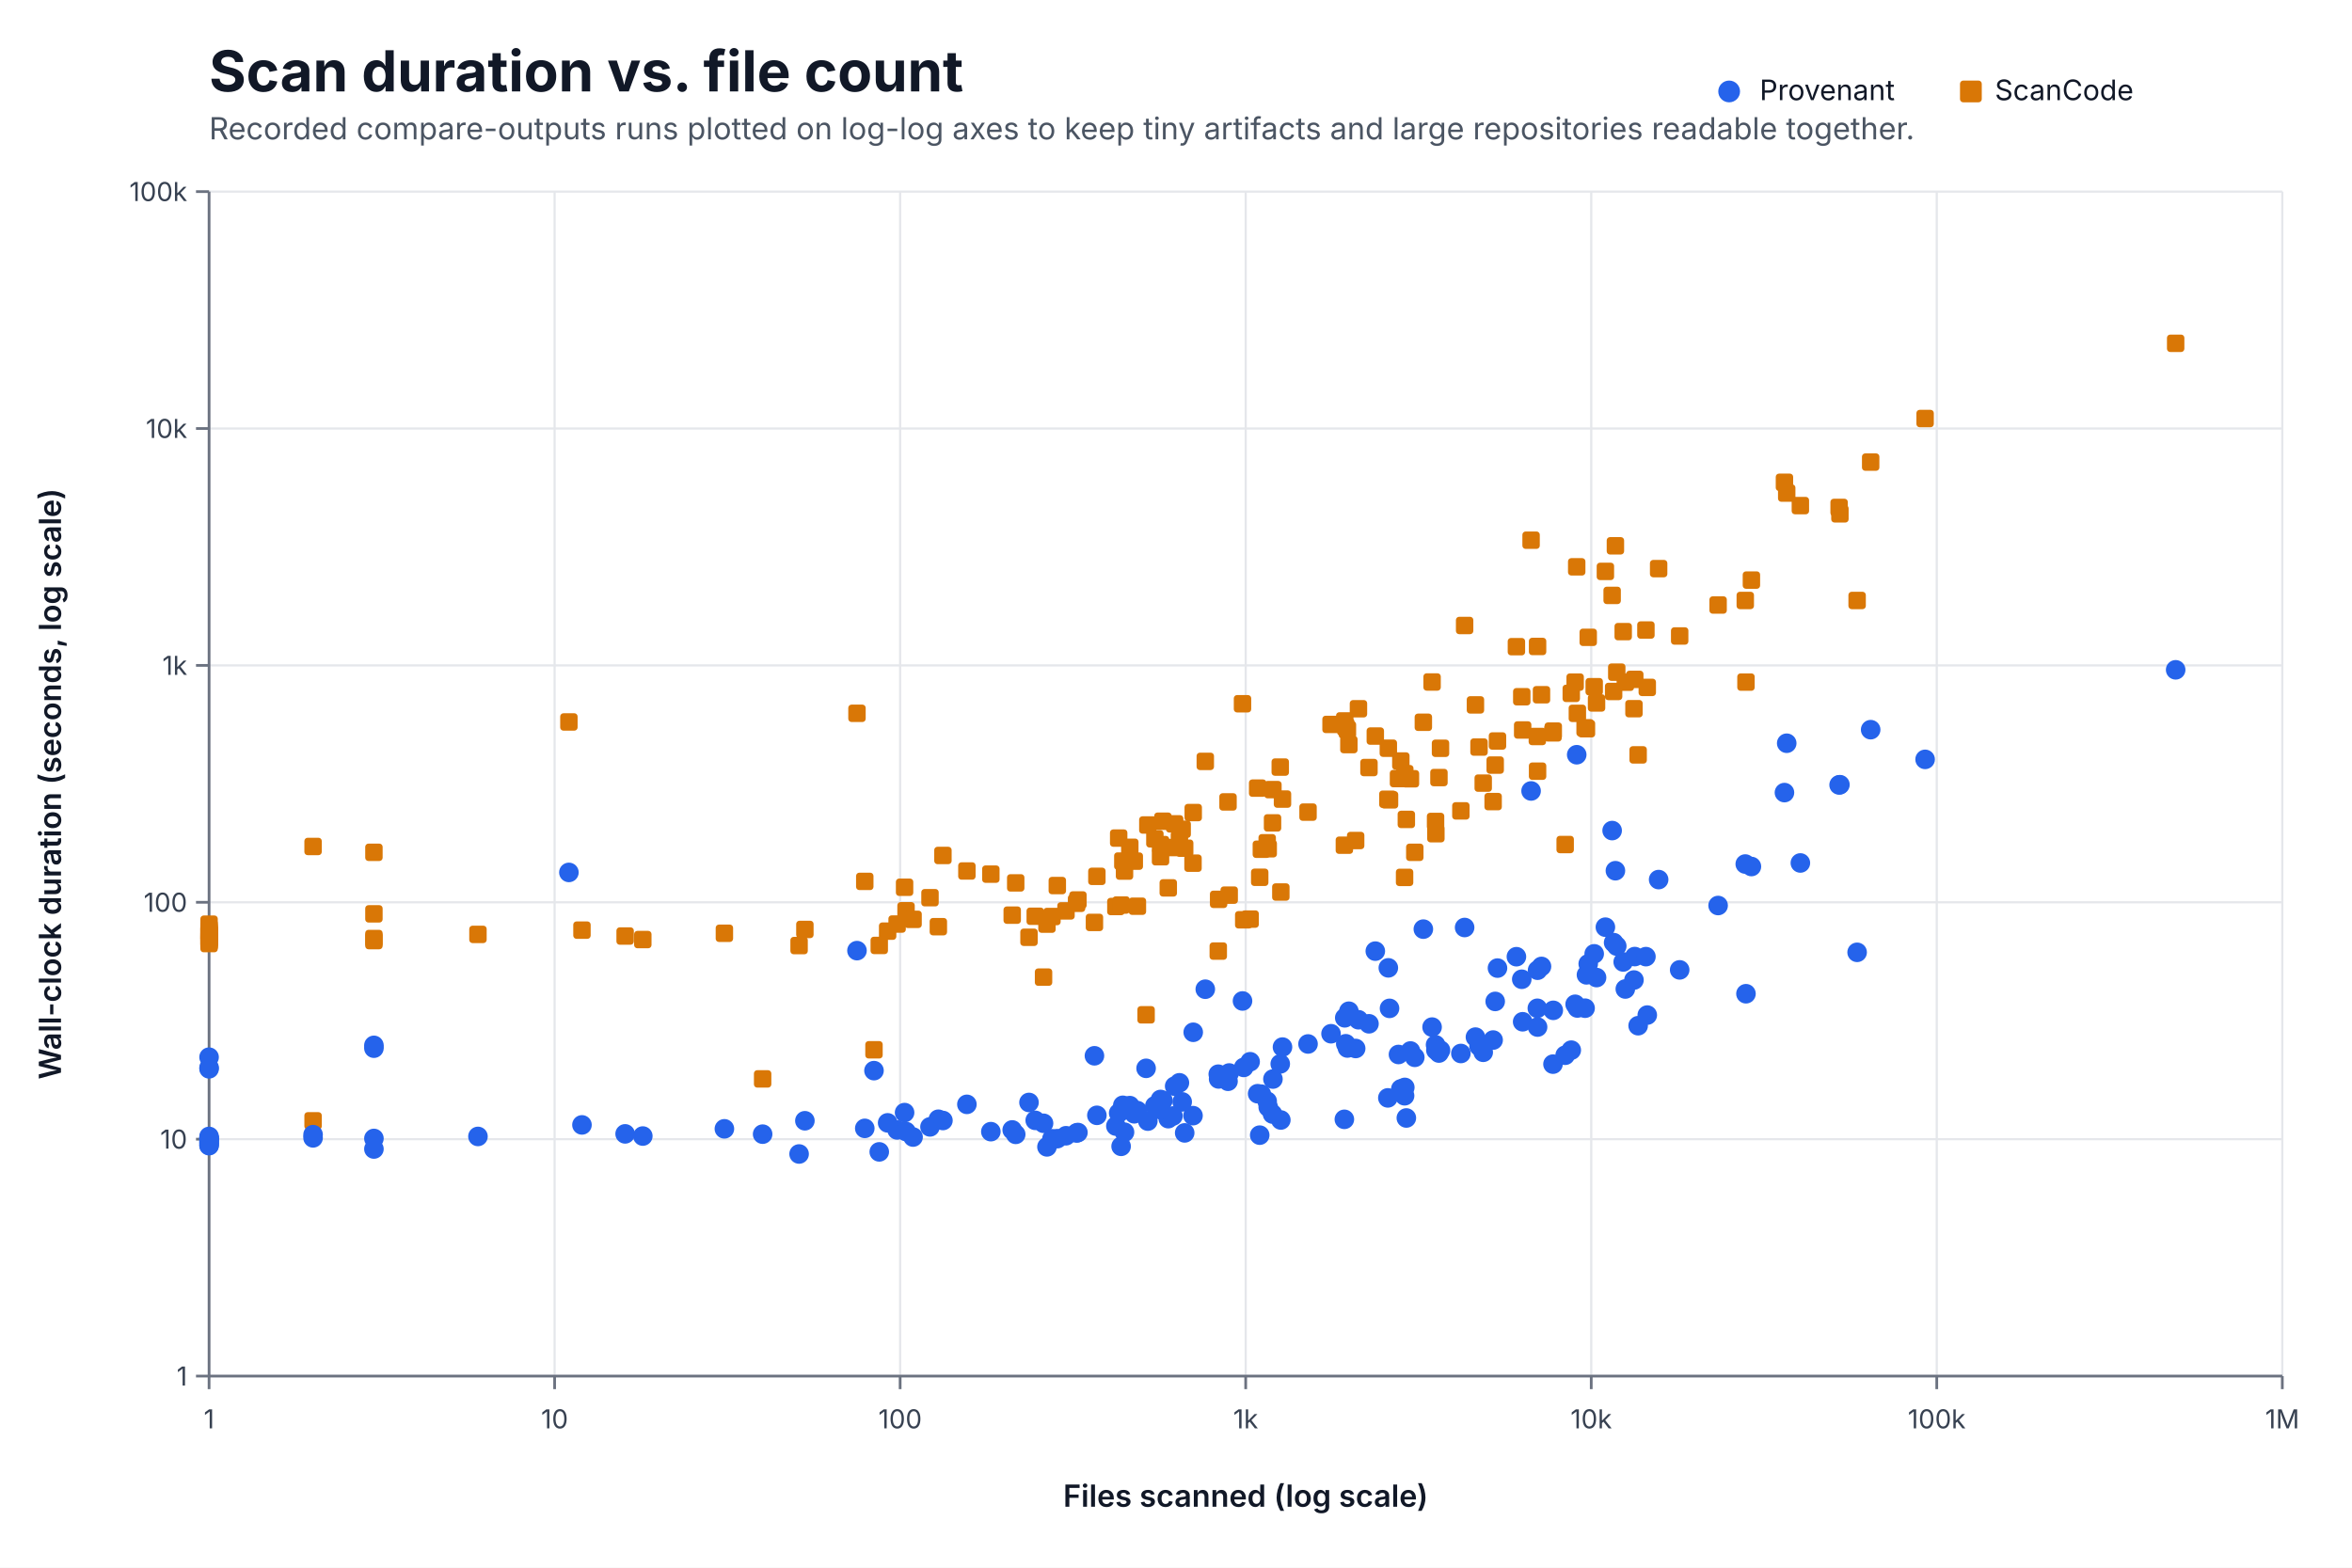
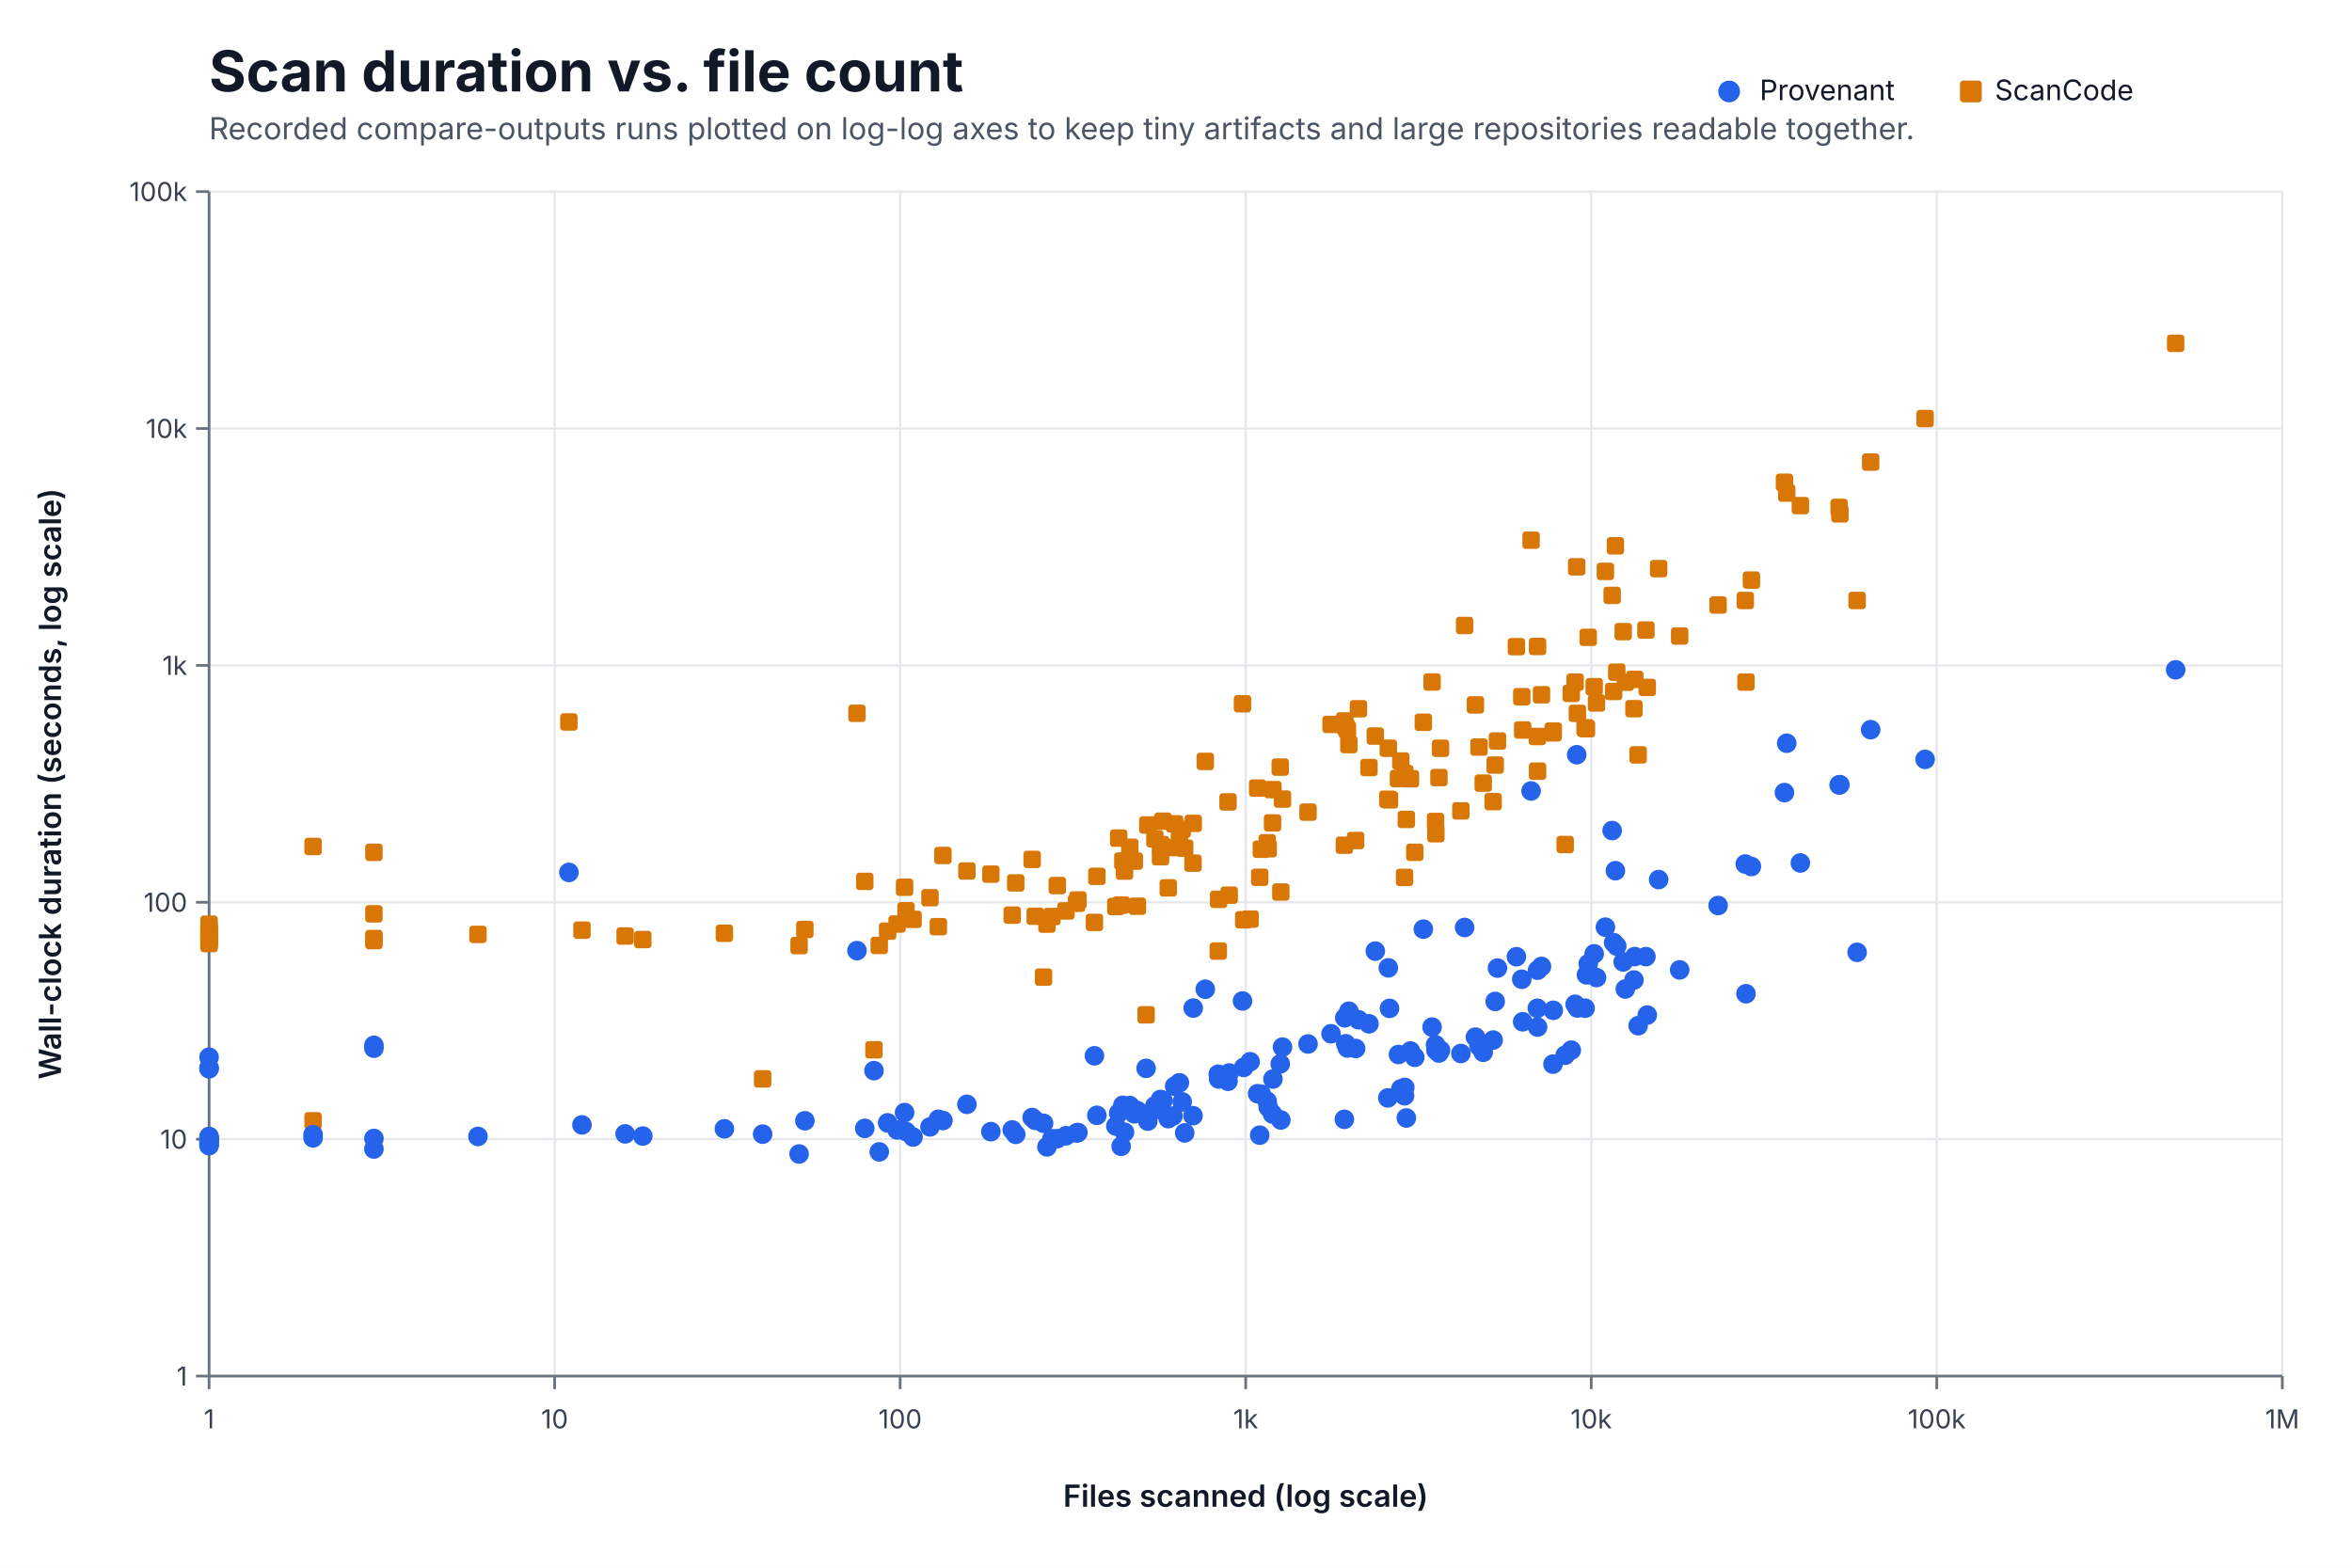
<svg xmlns="http://www.w3.org/2000/svg" width="1080" height="720" viewBox="0 0 1080 720" role="img" aria-labelledby="title desc">
  <style>
    text { font-family: -apple-system, BlinkMacSystemFont, "Segoe UI", sans-serif; fill: #111827; }
    .title { font-size: 26px; font-weight: 700; }
    .subtitle { font-size: 14px; fill: #4b5563; }
    .axis-label { font-size: 14px; font-weight: 600; }
    .tick { font-size: 12px; fill: #374151; }
    .grid { stroke: #e5e7eb; stroke-width: 1; }
    .axis { stroke: #6b7280; stroke-width: 1.25; }
    .legend-label { font-size: 13px; }
  </style>
  <rect x="0" y="0" width="1080" height="720" fill="white" />
  <text class="title" x="96" y="42">Scan duration vs. file count</text>
  <text class="subtitle" x="96" y="64">Recorded compare-outputs runs plotted on log-log axes to keep tiny artifacts and large repositories readable together.</text>
  <line class="grid" x1="96.00" y1="632.00" x2="1048.00" y2="632.00" />
  <line class="grid" x1="96.00" y1="523.20" x2="1048.00" y2="523.20" />
  <line class="grid" x1="96.00" y1="414.40" x2="1048.00" y2="414.40" />
  <line class="grid" x1="96.00" y1="305.60" x2="1048.00" y2="305.60" />
  <line class="grid" x1="96.00" y1="196.80" x2="1048.00" y2="196.80" />
  <line class="grid" x1="96.00" y1="88.00" x2="1048.00" y2="88.00" />
  <line class="grid" x1="96.00" y1="88.00" x2="96.00" y2="632.00" />
  <line class="grid" x1="254.67" y1="88.00" x2="254.67" y2="632.00" />
  <line class="grid" x1="413.33" y1="88.00" x2="413.33" y2="632.00" />
  <line class="grid" x1="572.00" y1="88.00" x2="572.00" y2="632.00" />
  <line class="grid" x1="730.67" y1="88.00" x2="730.67" y2="632.00" />
  <line class="grid" x1="889.33" y1="88.00" x2="889.33" y2="632.00" />
  <line class="grid" x1="1048.00" y1="88.00" x2="1048.00" y2="632.00" />
  <line class="axis" x1="96.00" y1="632.00" x2="1048.00" y2="632.00" />
  <line class="axis" x1="96.00" y1="88.00" x2="96.00" y2="632.00" />
  <line class="axis" x1="96.00" y1="632.00" x2="96.00" y2="638.00" />
  <text class="tick" x="96.00" y="656.00" text-anchor="middle">1</text>
  <line class="axis" x1="254.67" y1="632.00" x2="254.67" y2="638.00" />
  <text class="tick" x="254.67" y="656.00" text-anchor="middle">10</text>
  <line class="axis" x1="413.33" y1="632.00" x2="413.33" y2="638.00" />
  <text class="tick" x="413.33" y="656.00" text-anchor="middle">100</text>
  <line class="axis" x1="572.00" y1="632.00" x2="572.00" y2="638.00" />
  <text class="tick" x="572.00" y="656.00" text-anchor="middle">1k</text>
  <line class="axis" x1="730.67" y1="632.00" x2="730.67" y2="638.00" />
  <text class="tick" x="730.67" y="656.00" text-anchor="middle">10k</text>
  <line class="axis" x1="889.33" y1="632.00" x2="889.33" y2="638.00" />
  <text class="tick" x="889.33" y="656.00" text-anchor="middle">100k</text>
  <line class="axis" x1="1048.00" y1="632.00" x2="1048.00" y2="638.00" />
  <text class="tick" x="1048.00" y="656.00" text-anchor="middle">1M</text>
  <line class="axis" x1="90.00" y1="632.00" x2="96.00" y2="632.00" />
  <text class="tick" x="86.00" y="632.00" text-anchor="end" dominant-baseline="middle">1</text>
  <line class="axis" x1="90.00" y1="523.20" x2="96.00" y2="523.20" />
  <text class="tick" x="86.00" y="523.20" text-anchor="end" dominant-baseline="middle">10</text>
  <line class="axis" x1="90.00" y1="414.40" x2="96.00" y2="414.40" />
  <text class="tick" x="86.00" y="414.40" text-anchor="end" dominant-baseline="middle">100</text>
  <line class="axis" x1="90.00" y1="305.60" x2="96.00" y2="305.60" />
  <text class="tick" x="86.00" y="305.60" text-anchor="end" dominant-baseline="middle">1k</text>
  <line class="axis" x1="90.00" y1="196.80" x2="96.00" y2="196.80" />
  <text class="tick" x="86.00" y="196.80" text-anchor="end" dominant-baseline="middle">10k</text>
  <line class="axis" x1="90.00" y1="88.00" x2="96.00" y2="88.00" />
  <text class="tick" x="86.00" y="88.00" text-anchor="end" dominant-baseline="middle">100k</text>
  <text class="axis-label" x="572.00" y="692.00" text-anchor="middle">Files scanned (log scale)</text>
  <text class="axis-label" x="28" y="360.00" transform="rotate(-90 28 360.00)" text-anchor="middle">Wall-clock duration (seconds, log scale)</text>
  <g aria-label="Legend">
    <circle cx="794" cy="42" r="5" fill="#2563eb" />
    <text class="legend-label" x="808" y="46">Provenant</text>
    <rect x="900" y="37" width="10" height="10" fill="#d97706" rx="1.5" />
    <text class="legend-label" x="916" y="46">ScanCode</text>
  </g>
  <g aria-label="ScanCode points">
    <rect x="92.00" y="420.46" width="8" height="8" fill="#d97706" rx="1.5" />
    <rect x="92.00" y="423.47" width="8" height="8" fill="#d97706" rx="1.5" />
    <rect x="92.00" y="425.26" width="8" height="8" fill="#d97706" rx="1.5" />
    <rect x="92.00" y="424.52" width="8" height="8" fill="#d97706" rx="1.5" />
    <rect x="92.00" y="427.27" width="8" height="8" fill="#d97706" rx="1.5" />
    <rect x="92.00" y="422.38" width="8" height="8" fill="#d97706" rx="1.5" />
    <rect x="92.00" y="429.37" width="8" height="8" fill="#d97706" rx="1.5" />
    <rect x="92.00" y="428.44" width="8" height="8" fill="#d97706" rx="1.5" />
    <rect x="92.00" y="427.25" width="8" height="8" fill="#d97706" rx="1.5" />
    <rect x="92.00" y="424.52" width="8" height="8" fill="#d97706" rx="1.5" />
    <rect x="92.00" y="427.69" width="8" height="8" fill="#d97706" rx="1.5" />
    <rect x="92.00" y="424.87" width="8" height="8" fill="#d97706" rx="1.5" />
    <rect x="92.00" y="428.71" width="8" height="8" fill="#d97706" rx="1.5" />
    <rect x="139.76" y="510.78" width="8" height="8" fill="#d97706" rx="1.5" />
    <rect x="139.76" y="384.76" width="8" height="8" fill="#d97706" rx="1.5" />
    <rect x="167.70" y="427.04" width="8" height="8" fill="#d97706" rx="1.5" />
    <rect x="167.70" y="387.45" width="8" height="8" fill="#d97706" rx="1.5" />
    <rect x="167.70" y="427.99" width="8" height="8" fill="#d97706" rx="1.5" />
    <rect x="167.70" y="415.71" width="8" height="8" fill="#d97706" rx="1.5" />
    <rect x="215.47" y="425.14" width="8" height="8" fill="#d97706" rx="1.5" />
    <rect x="257.23" y="327.58" width="8" height="8" fill="#d97706" rx="1.5" />
    <rect x="263.23" y="423.19" width="8" height="8" fill="#d97706" rx="1.5" />
    <rect x="283.05" y="425.90" width="8" height="8" fill="#d97706" rx="1.5" />
    <rect x="291.17" y="427.52" width="8" height="8" fill="#d97706" rx="1.5" />
    <rect x="328.63" y="424.63" width="8" height="8" fill="#d97706" rx="1.5" />
    <rect x="346.19" y="491.51" width="8" height="8" fill="#d97706" rx="1.5" />
    <rect x="362.93" y="430.28" width="8" height="8" fill="#d97706" rx="1.5" />
    <rect x="365.59" y="422.87" width="8" height="8" fill="#d97706" rx="1.5" />
    <rect x="389.51" y="323.61" width="8" height="8" fill="#d97706" rx="1.5" />
    <rect x="393.09" y="400.80" width="8" height="8" fill="#d97706" rx="1.5" />
    <rect x="397.32" y="478.15" width="8" height="8" fill="#d97706" rx="1.5" />
    <rect x="399.74" y="430.21" width="8" height="8" fill="#d97706" rx="1.5" />
    <rect x="403.59" y="423.65" width="8" height="8" fill="#d97706" rx="1.5" />
    <rect x="407.94" y="420.39" width="8" height="8" fill="#d97706" rx="1.5" />
    <rect x="411.37" y="403.50" width="8" height="8" fill="#d97706" rx="1.5" />
    <rect x="412.04" y="414.30" width="8" height="8" fill="#d97706" rx="1.5" />
    <rect x="415.27" y="418.23" width="8" height="8" fill="#d97706" rx="1.5" />
    <rect x="423.04" y="408.29" width="8" height="8" fill="#d97706" rx="1.5" />
    <rect x="426.88" y="421.60" width="8" height="8" fill="#d97706" rx="1.5" />
    <rect x="428.98" y="388.90" width="8" height="8" fill="#d97706" rx="1.5" />
    <rect x="439.98" y="396.02" width="8" height="8" fill="#d97706" rx="1.5" />
    <rect x="450.98" y="397.47" width="8" height="8" fill="#d97706" rx="1.5" />
    <rect x="460.79" y="416.30" width="8" height="8" fill="#d97706" rx="1.5" />
    <rect x="462.40" y="401.49" width="8" height="8" fill="#d97706" rx="1.5" />
-     <rect x="468.50" y="426.47" width="8" height="8" fill="#d97706" rx="1.5" />
+     <rect x="469.95" y="390.71" width="8" height="8" fill="#d97706" rx="1.5" />
    <rect x="471.36" y="416.81" width="8" height="8" fill="#d97706" rx="1.5" />
    <rect x="475.18" y="444.77" width="8" height="8" fill="#d97706" rx="1.5" />
    <rect x="476.75" y="420.44" width="8" height="8" fill="#d97706" rx="1.5" />
    <rect x="479.04" y="416.95" width="8" height="8" fill="#d97706" rx="1.5" />
    <rect x="481.50" y="402.72" width="8" height="8" fill="#d97706" rx="1.5" />
    <rect x="485.49" y="414.35" width="8" height="8" fill="#d97706" rx="1.5" />
    <rect x="490.34" y="410.86" width="8" height="8" fill="#d97706" rx="1.5" />
    <rect x="490.97" y="409.34" width="8" height="8" fill="#d97706" rx="1.5" />
    <rect x="498.55" y="419.64" width="8" height="8" fill="#d97706" rx="1.5" />
    <rect x="499.67" y="398.49" width="8" height="8" fill="#d97706" rx="1.5" />
    <rect x="508.39" y="412.34" width="8" height="8" fill="#d97706" rx="1.5" />
    <rect x="509.68" y="380.92" width="8" height="8" fill="#d97706" rx="1.5" />
    <rect x="510.80" y="411.66" width="8" height="8" fill="#d97706" rx="1.5" />
    <rect x="511.58" y="391.47" width="8" height="8" fill="#d97706" rx="1.5" />
    <rect x="512.36" y="396.07" width="8" height="8" fill="#d97706" rx="1.5" />
    <rect x="514.79" y="385.13" width="8" height="8" fill="#d97706" rx="1.5" />
    <rect x="516.85" y="391.50" width="8" height="8" fill="#d97706" rx="1.5" />
    <rect x="518.28" y="412.20" width="8" height="8" fill="#d97706" rx="1.5" />
    <rect x="522.27" y="462.08" width="8" height="8" fill="#d97706" rx="1.5" />
    <rect x="523.07" y="374.90" width="8" height="8" fill="#d97706" rx="1.5" />
    <rect x="526.30" y="381.25" width="8" height="8" fill="#d97706" rx="1.5" />
    <rect x="528.90" y="383.91" width="8" height="8" fill="#d97706" rx="1.5" />
    <rect x="528.90" y="389.48" width="8" height="8" fill="#d97706" rx="1.5" />
    <rect x="529.99" y="373.16" width="8" height="8" fill="#d97706" rx="1.5" />
    <rect x="532.45" y="403.78" width="8" height="8" fill="#d97706" rx="1.5" />
    <rect x="534.61" y="385.27" width="8" height="8" fill="#d97706" rx="1.5" />
    <rect x="535.39" y="374.38" width="8" height="8" fill="#d97706" rx="1.5" />
    <rect x="537.57" y="381.59" width="8" height="8" fill="#d97706" rx="1.5" />
    <rect x="538.84" y="376.84" width="8" height="8" fill="#d97706" rx="1.5" />
    <rect x="539.99" y="385.56" width="8" height="8" fill="#d97706" rx="1.5" />
    <rect x="543.81" y="392.44" width="8" height="8" fill="#d97706" rx="1.5" />
-     <rect x="543.91" y="369.19" width="8" height="8" fill="#d97706" rx="1.5" />
+     <rect x="543.91" y="374.16" width="8" height="8" fill="#d97706" rx="1.5" />
    <rect x="549.45" y="345.68" width="8" height="8" fill="#d97706" rx="1.5" />
    <rect x="555.41" y="432.81" width="8" height="8" fill="#d97706" rx="1.5" />
    <rect x="555.57" y="409.04" width="8" height="8" fill="#d97706" rx="1.5" />
    <rect x="559.89" y="364.30" width="8" height="8" fill="#d97706" rx="1.5" />
    <rect x="560.43" y="407.11" width="8" height="8" fill="#d97706" rx="1.5" />
    <rect x="566.54" y="319.22" width="8" height="8" fill="#d97706" rx="1.5" />
    <rect x="567.10" y="418.44" width="8" height="8" fill="#d97706" rx="1.5" />
    <rect x="570.04" y="418.11" width="8" height="8" fill="#d97706" rx="1.5" />
    <rect x="573.49" y="357.97" width="8" height="8" fill="#d97706" rx="1.5" />
    <rect x="574.44" y="398.92" width="8" height="8" fill="#d97706" rx="1.5" />
    <rect x="575.19" y="386.04" width="8" height="8" fill="#d97706" rx="1.5" />
    <rect x="577.87" y="383.06" width="8" height="8" fill="#d97706" rx="1.5" />
    <rect x="578.35" y="385.81" width="8" height="8" fill="#d97706" rx="1.5" />
    <rect x="580.33" y="373.93" width="8" height="8" fill="#d97706" rx="1.5" />
    <rect x="580.51" y="358.66" width="8" height="8" fill="#d97706" rx="1.5" />
    <rect x="583.87" y="348.30" width="8" height="8" fill="#d97706" rx="1.5" />
    <rect x="584.14" y="405.69" width="8" height="8" fill="#d97706" rx="1.5" />
    <rect x="584.90" y="363.00" width="8" height="8" fill="#d97706" rx="1.5" />
    <rect x="596.63" y="368.99" width="8" height="8" fill="#d97706" rx="1.5" />
    <rect x="607.19" y="328.71" width="8" height="8" fill="#d97706" rx="1.5" />
    <rect x="613.31" y="384.18" width="8" height="8" fill="#d97706" rx="1.5" />
    <rect x="613.49" y="327.10" width="8" height="8" fill="#d97706" rx="1.5" />
    <rect x="613.95" y="329.87" width="8" height="8" fill="#d97706" rx="1.5" />
    <rect x="614.72" y="331.19" width="8" height="8" fill="#d97706" rx="1.5" />
    <rect x="615.38" y="337.97" width="8" height="8" fill="#d97706" rx="1.5" />
    <rect x="618.50" y="382.03" width="8" height="8" fill="#d97706" rx="1.5" />
    <rect x="619.78" y="321.51" width="8" height="8" fill="#d97706" rx="1.5" />
    <rect x="624.61" y="348.51" width="8" height="8" fill="#d97706" rx="1.5" />
    <rect x="627.52" y="334.06" width="8" height="8" fill="#d97706" rx="1.5" />
    <rect x="633.28" y="363.07" width="8" height="8" fill="#d97706" rx="1.5" />
    <rect x="633.50" y="339.64" width="8" height="8" fill="#d97706" rx="1.5" />
    <rect x="634.05" y="363.36" width="8" height="8" fill="#d97706" rx="1.5" />
    <rect x="638.16" y="353.58" width="8" height="8" fill="#d97706" rx="1.5" />
    <rect x="639.24" y="345.52" width="8" height="8" fill="#d97706" rx="1.5" />
    <rect x="640.96" y="398.96" width="8" height="8" fill="#d97706" rx="1.5" />
    <rect x="641.06" y="351.33" width="8" height="8" fill="#d97706" rx="1.5" />
    <rect x="641.77" y="372.34" width="8" height="8" fill="#d97706" rx="1.5" />
    <rect x="643.66" y="353.67" width="8" height="8" fill="#d97706" rx="1.5" />
    <rect x="645.65" y="387.44" width="8" height="8" fill="#d97706" rx="1.5" />
    <rect x="649.58" y="327.73" width="8" height="8" fill="#d97706" rx="1.5" />
    <rect x="653.59" y="309.22" width="8" height="8" fill="#d97706" rx="1.5" />
    <rect x="655.19" y="373.28" width="8" height="8" fill="#d97706" rx="1.5" />
    <rect x="655.34" y="378.89" width="8" height="8" fill="#d97706" rx="1.5" />
    <rect x="656.74" y="353.11" width="8" height="8" fill="#d97706" rx="1.5" />
    <rect x="657.46" y="339.67" width="8" height="8" fill="#d97706" rx="1.5" />
    <rect x="666.81" y="368.42" width="8" height="8" fill="#d97706" rx="1.5" />
    <rect x="668.53" y="283.27" width="8" height="8" fill="#d97706" rx="1.5" />
    <rect x="673.50" y="319.74" width="8" height="8" fill="#d97706" rx="1.5" />
    <rect x="675.14" y="339.11" width="8" height="8" fill="#d97706" rx="1.5" />
    <rect x="677.07" y="355.67" width="8" height="8" fill="#d97706" rx="1.5" />
    <rect x="681.62" y="364.16" width="8" height="8" fill="#d97706" rx="1.5" />
    <rect x="682.57" y="347.38" width="8" height="8" fill="#d97706" rx="1.5" />
    <rect x="683.62" y="336.32" width="8" height="8" fill="#d97706" rx="1.5" />
    <rect x="692.31" y="293.00" width="8" height="8" fill="#d97706" rx="1.5" />
    <rect x="694.77" y="315.99" width="8" height="8" fill="#d97706" rx="1.5" />
    <rect x="695.18" y="331.26" width="8" height="8" fill="#d97706" rx="1.5" />
    <rect x="699.05" y="244.10" width="8" height="8" fill="#d97706" rx="1.5" />
    <rect x="701.92" y="334.25" width="8" height="8" fill="#d97706" rx="1.5" />
    <rect x="702.03" y="350.18" width="8" height="8" fill="#d97706" rx="1.5" />
    <rect x="702.03" y="292.91" width="8" height="8" fill="#d97706" rx="1.5" />
    <rect x="703.83" y="315.08" width="8" height="8" fill="#d97706" rx="1.5" />
    <rect x="709.11" y="332.59" width="8" height="8" fill="#d97706" rx="1.5" />
    <rect x="709.24" y="331.79" width="8" height="8" fill="#d97706" rx="1.5" />
    <rect x="714.70" y="383.87" width="8" height="8" fill="#d97706" rx="1.5" />
    <rect x="717.50" y="314.45" width="8" height="8" fill="#d97706" rx="1.5" />
    <rect x="719.28" y="309.28" width="8" height="8" fill="#d97706" rx="1.5" />
    <rect x="720.00" y="256.33" width="8" height="8" fill="#d97706" rx="1.5" />
    <rect x="720.30" y="323.62" width="8" height="8" fill="#d97706" rx="1.5" />
    <rect x="723.85" y="330.25" width="8" height="8" fill="#d97706" rx="1.5" />
    <rect x="724.48" y="330.69" width="8" height="8" fill="#d97706" rx="1.5" />
    <rect x="725.29" y="288.71" width="8" height="8" fill="#d97706" rx="1.5" />
    <rect x="728.03" y="311.39" width="8" height="8" fill="#d97706" rx="1.5" />
    <rect x="729.11" y="318.85" width="8" height="8" fill="#d97706" rx="1.5" />
    <rect x="733.17" y="258.43" width="8" height="8" fill="#d97706" rx="1.5" />
    <rect x="736.27" y="269.45" width="8" height="8" fill="#d97706" rx="1.5" />
    <rect x="736.95" y="313.57" width="8" height="8" fill="#d97706" rx="1.5" />
    <rect x="737.77" y="246.68" width="8" height="8" fill="#d97706" rx="1.5" />
    <rect x="738.39" y="304.71" width="8" height="8" fill="#d97706" rx="1.5" />
    <rect x="741.35" y="286.09" width="8" height="8" fill="#d97706" rx="1.5" />
    <rect x="742.32" y="309.33" width="8" height="8" fill="#d97706" rx="1.5" />
    <rect x="746.29" y="321.48" width="8" height="8" fill="#d97706" rx="1.5" />
    <rect x="746.66" y="308.03" width="8" height="8" fill="#d97706" rx="1.5" />
    <rect x="748.21" y="342.70" width="8" height="8" fill="#d97706" rx="1.5" />
    <rect x="751.78" y="285.35" width="8" height="8" fill="#d97706" rx="1.5" />
    <rect x="752.40" y="311.70" width="8" height="8" fill="#d97706" rx="1.5" />
    <rect x="757.62" y="257.15" width="8" height="8" fill="#d97706" rx="1.5" />
    <rect x="767.28" y="288.09" width="8" height="8" fill="#d97706" rx="1.5" />
    <rect x="784.93" y="273.87" width="8" height="8" fill="#d97706" rx="1.5" />
    <rect x="797.40" y="271.78" width="8" height="8" fill="#d97706" rx="1.5" />
    <rect x="797.72" y="309.27" width="8" height="8" fill="#d97706" rx="1.5" />
    <rect x="800.22" y="262.42" width="8" height="8" fill="#d97706" rx="1.5" />
    <rect x="815.39" y="217.51" width="8" height="8" fill="#d97706" rx="1.5" />
    <rect x="816.43" y="222.46" width="8" height="8" fill="#d97706" rx="1.5" />
    <rect x="822.70" y="228.21" width="8" height="8" fill="#d97706" rx="1.5" />
    <rect x="840.49" y="229.06" width="8" height="8" fill="#d97706" rx="1.5" />
    <rect x="840.86" y="231.99" width="8" height="8" fill="#d97706" rx="1.5" />
    <rect x="848.76" y="271.78" width="8" height="8" fill="#d97706" rx="1.5" />
    <rect x="854.98" y="208.23" width="8" height="8" fill="#d97706" rx="1.5" />
    <rect x="879.98" y="188.22" width="8" height="8" fill="#d97706" rx="1.5" />
    <rect x="995.03" y="153.67" width="8" height="8" fill="#d97706" rx="1.5" />
  </g>
  <g aria-label="Provenant points">
    <circle cx="96.00" cy="522.92" r="4.5" fill="#2563eb" />
    <circle cx="96.00" cy="522.78" r="4.5" fill="#2563eb" />
    <circle cx="96.00" cy="522.68" r="4.5" fill="#2563eb" />
    <circle cx="96.00" cy="521.94" r="4.5" fill="#2563eb" />
    <circle cx="96.00" cy="524.83" r="4.5" fill="#2563eb" />
    <circle cx="96.00" cy="490.35" r="4.5" fill="#2563eb" />
    <circle cx="96.00" cy="485.54" r="4.5" fill="#2563eb" />
    <circle cx="96.00" cy="526.17" r="4.5" fill="#2563eb" />
    <circle cx="96.00" cy="524.11" r="4.5" fill="#2563eb" />
    <circle cx="96.00" cy="525.13" r="4.5" fill="#2563eb" />
    <circle cx="96.00" cy="523.72" r="4.5" fill="#2563eb" />
    <circle cx="96.00" cy="490.88" r="4.5" fill="#2563eb" />
    <circle cx="96.00" cy="525.97" r="4.5" fill="#2563eb" />
    <circle cx="143.76" cy="521.12" r="4.5" fill="#2563eb" />
    <circle cx="143.76" cy="522.59" r="4.5" fill="#2563eb" />
    <circle cx="171.70" cy="522.87" r="4.5" fill="#2563eb" />
    <circle cx="171.70" cy="527.71" r="4.5" fill="#2563eb" />
    <circle cx="171.70" cy="480.11" r="4.5" fill="#2563eb" />
    <circle cx="171.70" cy="481.40" r="4.5" fill="#2563eb" />
    <circle cx="219.47" cy="521.94" r="4.5" fill="#2563eb" />
    <circle cx="261.23" cy="400.68" r="4.5" fill="#2563eb" />
    <circle cx="267.23" cy="516.64" r="4.5" fill="#2563eb" />
    <circle cx="287.05" cy="520.76" r="4.5" fill="#2563eb" />
    <circle cx="295.17" cy="521.76" r="4.5" fill="#2563eb" />
    <circle cx="332.63" cy="518.44" r="4.5" fill="#2563eb" />
    <circle cx="350.19" cy="520.89" r="4.5" fill="#2563eb" />
    <circle cx="366.93" cy="530.00" r="4.5" fill="#2563eb" />
    <circle cx="369.59" cy="514.74" r="4.5" fill="#2563eb" />
    <circle cx="393.51" cy="436.60" r="4.5" fill="#2563eb" />
    <circle cx="397.09" cy="518.23" r="4.5" fill="#2563eb" />
    <circle cx="401.32" cy="491.72" r="4.5" fill="#2563eb" />
    <circle cx="403.74" cy="529.03" r="4.5" fill="#2563eb" />
    <circle cx="407.59" cy="515.70" r="4.5" fill="#2563eb" />
    <circle cx="411.94" cy="518.95" r="4.5" fill="#2563eb" />
    <circle cx="415.37" cy="510.99" r="4.5" fill="#2563eb" />
    <circle cx="416.04" cy="519.69" r="4.5" fill="#2563eb" />
    <circle cx="419.27" cy="522.22" r="4.5" fill="#2563eb" />
    <circle cx="427.04" cy="517.55" r="4.5" fill="#2563eb" />
    <circle cx="430.88" cy="514.04" r="4.5" fill="#2563eb" />
    <circle cx="432.98" cy="514.62" r="4.5" fill="#2563eb" />
    <circle cx="443.98" cy="507.20" r="4.5" fill="#2563eb" />
    <circle cx="454.98" cy="519.74" r="4.5" fill="#2563eb" />
    <circle cx="464.79" cy="518.95" r="4.5" fill="#2563eb" />
    <circle cx="466.40" cy="520.98" r="4.5" fill="#2563eb" />
-     <circle cx="472.50" cy="506.33" r="4.5" fill="#2563eb" />
+     <circle cx="473.95" cy="513.26" r="4.5" fill="#2563eb" />
    <circle cx="475.36" cy="514.55" r="4.5" fill="#2563eb" />
    <circle cx="479.18" cy="515.90" r="4.5" fill="#2563eb" />
    <circle cx="480.75" cy="526.73" r="4.5" fill="#2563eb" />
    <circle cx="483.04" cy="523.01" r="4.5" fill="#2563eb" />
    <circle cx="485.50" cy="522.96" r="4.5" fill="#2563eb" />
    <circle cx="489.49" cy="521.62" r="4.5" fill="#2563eb" />
    <circle cx="494.34" cy="520.36" r="4.5" fill="#2563eb" />
    <circle cx="494.97" cy="520.14" r="4.5" fill="#2563eb" />
    <circle cx="502.55" cy="484.90" r="4.5" fill="#2563eb" />
    <circle cx="503.67" cy="512.24" r="4.5" fill="#2563eb" />
    <circle cx="512.39" cy="517.17" r="4.5" fill="#2563eb" />
    <circle cx="513.68" cy="511.20" r="4.5" fill="#2563eb" />
    <circle cx="514.80" cy="526.48" r="4.5" fill="#2563eb" />
    <circle cx="515.58" cy="507.64" r="4.5" fill="#2563eb" />
    <circle cx="516.36" cy="520.00" r="4.5" fill="#2563eb" />
    <circle cx="518.79" cy="507.78" r="4.5" fill="#2563eb" />
    <circle cx="520.85" cy="511.54" r="4.5" fill="#2563eb" />
    <circle cx="522.28" cy="510.08" r="4.5" fill="#2563eb" />
    <circle cx="526.27" cy="490.66" r="4.5" fill="#2563eb" />
    <circle cx="527.07" cy="514.90" r="4.5" fill="#2563eb" />
    <circle cx="530.30" cy="507.88" r="4.5" fill="#2563eb" />
    <circle cx="532.90" cy="504.96" r="4.5" fill="#2563eb" />
    <circle cx="532.90" cy="509.65" r="4.5" fill="#2563eb" />
    <circle cx="533.99" cy="505.42" r="4.5" fill="#2563eb" />
    <circle cx="536.45" cy="513.77" r="4.5" fill="#2563eb" />
    <circle cx="538.61" cy="512.54" r="4.5" fill="#2563eb" />
    <circle cx="539.39" cy="498.86" r="4.5" fill="#2563eb" />
    <circle cx="541.57" cy="497.30" r="4.5" fill="#2563eb" />
    <circle cx="542.84" cy="506.07" r="4.5" fill="#2563eb" />
    <circle cx="543.99" cy="520.31" r="4.5" fill="#2563eb" />
    <circle cx="547.81" cy="512.39" r="4.5" fill="#2563eb" />
-     <circle cx="547.91" cy="474.10" r="4.5" fill="#2563eb" />
+     <circle cx="547.91" cy="462.99" r="4.5" fill="#2563eb" />
    <circle cx="553.45" cy="454.32" r="4.5" fill="#2563eb" />
    <circle cx="559.41" cy="493.35" r="4.5" fill="#2563eb" />
    <circle cx="559.57" cy="495.53" r="4.5" fill="#2563eb" />
    <circle cx="563.89" cy="496.60" r="4.5" fill="#2563eb" />
    <circle cx="564.43" cy="492.80" r="4.5" fill="#2563eb" />
    <circle cx="570.54" cy="459.72" r="4.5" fill="#2563eb" />
    <circle cx="571.10" cy="490.24" r="4.5" fill="#2563eb" />
    <circle cx="574.04" cy="487.63" r="4.5" fill="#2563eb" />
    <circle cx="577.49" cy="502.31" r="4.5" fill="#2563eb" />
    <circle cx="578.44" cy="521.35" r="4.5" fill="#2563eb" />
    <circle cx="579.19" cy="502.52" r="4.5" fill="#2563eb" />
    <circle cx="581.87" cy="505.77" r="4.5" fill="#2563eb" />
    <circle cx="582.35" cy="508.50" r="4.5" fill="#2563eb" />
    <circle cx="584.33" cy="511.65" r="4.5" fill="#2563eb" />
    <circle cx="584.51" cy="495.58" r="4.5" fill="#2563eb" />
    <circle cx="587.87" cy="488.62" r="4.5" fill="#2563eb" />
    <circle cx="588.14" cy="514.39" r="4.5" fill="#2563eb" />
    <circle cx="588.90" cy="480.90" r="4.5" fill="#2563eb" />
    <circle cx="600.63" cy="479.47" r="4.5" fill="#2563eb" />
    <circle cx="611.19" cy="474.77" r="4.5" fill="#2563eb" />
    <circle cx="617.31" cy="514.08" r="4.5" fill="#2563eb" />
    <circle cx="617.49" cy="467.46" r="4.5" fill="#2563eb" />
    <circle cx="617.95" cy="479.38" r="4.5" fill="#2563eb" />
    <circle cx="618.72" cy="481.32" r="4.5" fill="#2563eb" />
    <circle cx="619.38" cy="464.43" r="4.5" fill="#2563eb" />
    <circle cx="622.50" cy="481.54" r="4.5" fill="#2563eb" />
    <circle cx="623.78" cy="468.34" r="4.5" fill="#2563eb" />
    <circle cx="628.61" cy="470.20" r="4.5" fill="#2563eb" />
    <circle cx="631.52" cy="436.83" r="4.5" fill="#2563eb" />
    <circle cx="637.28" cy="504.23" r="4.5" fill="#2563eb" />
    <circle cx="637.50" cy="444.51" r="4.5" fill="#2563eb" />
    <circle cx="638.05" cy="463.12" r="4.5" fill="#2563eb" />
    <circle cx="642.16" cy="484.30" r="4.5" fill="#2563eb" />
    <circle cx="643.24" cy="500.11" r="4.5" fill="#2563eb" />
    <circle cx="644.96" cy="503.26" r="4.5" fill="#2563eb" />
    <circle cx="645.06" cy="499.42" r="4.5" fill="#2563eb" />
    <circle cx="645.77" cy="513.46" r="4.5" fill="#2563eb" />
    <circle cx="647.66" cy="482.69" r="4.5" fill="#2563eb" />
    <circle cx="649.65" cy="485.60" r="4.5" fill="#2563eb" />
    <circle cx="653.58" cy="426.73" r="4.5" fill="#2563eb" />
    <circle cx="657.59" cy="471.72" r="4.5" fill="#2563eb" />
    <circle cx="659.19" cy="479.87" r="4.5" fill="#2563eb" />
    <circle cx="659.34" cy="482.33" r="4.5" fill="#2563eb" />
    <circle cx="660.74" cy="483.64" r="4.5" fill="#2563eb" />
    <circle cx="661.46" cy="482.35" r="4.5" fill="#2563eb" />
    <circle cx="670.81" cy="483.84" r="4.5" fill="#2563eb" />
    <circle cx="672.53" cy="425.98" r="4.5" fill="#2563eb" />
    <circle cx="677.50" cy="476.32" r="4.5" fill="#2563eb" />
    <circle cx="679.14" cy="480.47" r="4.5" fill="#2563eb" />
    <circle cx="681.07" cy="483.29" r="4.5" fill="#2563eb" />
    <circle cx="685.62" cy="477.67" r="4.5" fill="#2563eb" />
    <circle cx="686.57" cy="459.93" r="4.5" fill="#2563eb" />
    <circle cx="687.62" cy="444.62" r="4.5" fill="#2563eb" />
    <circle cx="696.31" cy="439.39" r="4.5" fill="#2563eb" />
    <circle cx="698.77" cy="449.75" r="4.5" fill="#2563eb" />
    <circle cx="699.18" cy="469.27" r="4.5" fill="#2563eb" />
    <circle cx="703.05" cy="363.27" r="4.5" fill="#2563eb" />
    <circle cx="705.92" cy="463.08" r="4.5" fill="#2563eb" />
    <circle cx="706.03" cy="471.70" r="4.5" fill="#2563eb" />
    <circle cx="706.03" cy="445.60" r="4.5" fill="#2563eb" />
    <circle cx="707.83" cy="443.86" r="4.5" fill="#2563eb" />
    <circle cx="713.11" cy="488.73" r="4.5" fill="#2563eb" />
    <circle cx="713.24" cy="464.02" r="4.5" fill="#2563eb" />
    <circle cx="718.70" cy="484.65" r="4.5" fill="#2563eb" />
    <circle cx="721.50" cy="482.31" r="4.5" fill="#2563eb" />
    <circle cx="723.28" cy="461.24" r="4.5" fill="#2563eb" />
    <circle cx="724.00" cy="346.63" r="4.5" fill="#2563eb" />
    <circle cx="724.30" cy="462.95" r="4.5" fill="#2563eb" />
    <circle cx="727.85" cy="463.04" r="4.5" fill="#2563eb" />
    <circle cx="728.48" cy="447.72" r="4.5" fill="#2563eb" />
    <circle cx="729.29" cy="442.66" r="4.5" fill="#2563eb" />
    <circle cx="732.03" cy="438.07" r="4.5" fill="#2563eb" />
    <circle cx="733.11" cy="448.97" r="4.5" fill="#2563eb" />
    <circle cx="737.17" cy="425.83" r="4.5" fill="#2563eb" />
    <circle cx="740.27" cy="381.46" r="4.5" fill="#2563eb" />
    <circle cx="740.95" cy="432.92" r="4.5" fill="#2563eb" />
    <circle cx="741.77" cy="399.90" r="4.5" fill="#2563eb" />
    <circle cx="742.39" cy="434.52" r="4.5" fill="#2563eb" />
    <circle cx="745.35" cy="441.80" r="4.5" fill="#2563eb" />
    <circle cx="746.32" cy="454.22" r="4.5" fill="#2563eb" />
    <circle cx="750.29" cy="450.10" r="4.5" fill="#2563eb" />
    <circle cx="750.66" cy="439.33" r="4.5" fill="#2563eb" />
    <circle cx="752.21" cy="471.08" r="4.5" fill="#2563eb" />
    <circle cx="755.78" cy="439.36" r="4.5" fill="#2563eb" />
    <circle cx="756.40" cy="466.20" r="4.5" fill="#2563eb" />
    <circle cx="761.62" cy="403.97" r="4.5" fill="#2563eb" />
    <circle cx="771.28" cy="445.44" r="4.5" fill="#2563eb" />
    <circle cx="788.93" cy="415.88" r="4.5" fill="#2563eb" />
    <circle cx="801.40" cy="396.83" r="4.5" fill="#2563eb" />
    <circle cx="801.72" cy="456.40" r="4.5" fill="#2563eb" />
    <circle cx="804.22" cy="397.97" r="4.5" fill="#2563eb" />
    <circle cx="819.39" cy="364.02" r="4.5" fill="#2563eb" />
    <circle cx="820.43" cy="341.35" r="4.5" fill="#2563eb" />
    <circle cx="826.70" cy="396.34" r="4.5" fill="#2563eb" />
    <circle cx="844.49" cy="360.50" r="4.5" fill="#2563eb" />
    <circle cx="844.86" cy="360.39" r="4.5" fill="#2563eb" />
    <circle cx="852.76" cy="437.38" r="4.5" fill="#2563eb" />
    <circle cx="858.98" cy="335.12" r="4.5" fill="#2563eb" />
    <circle cx="883.98" cy="348.76" r="4.5" fill="#2563eb" />
    <circle cx="999.03" cy="307.63" r="4.5" fill="#2563eb" />
  </g>
</svg>
